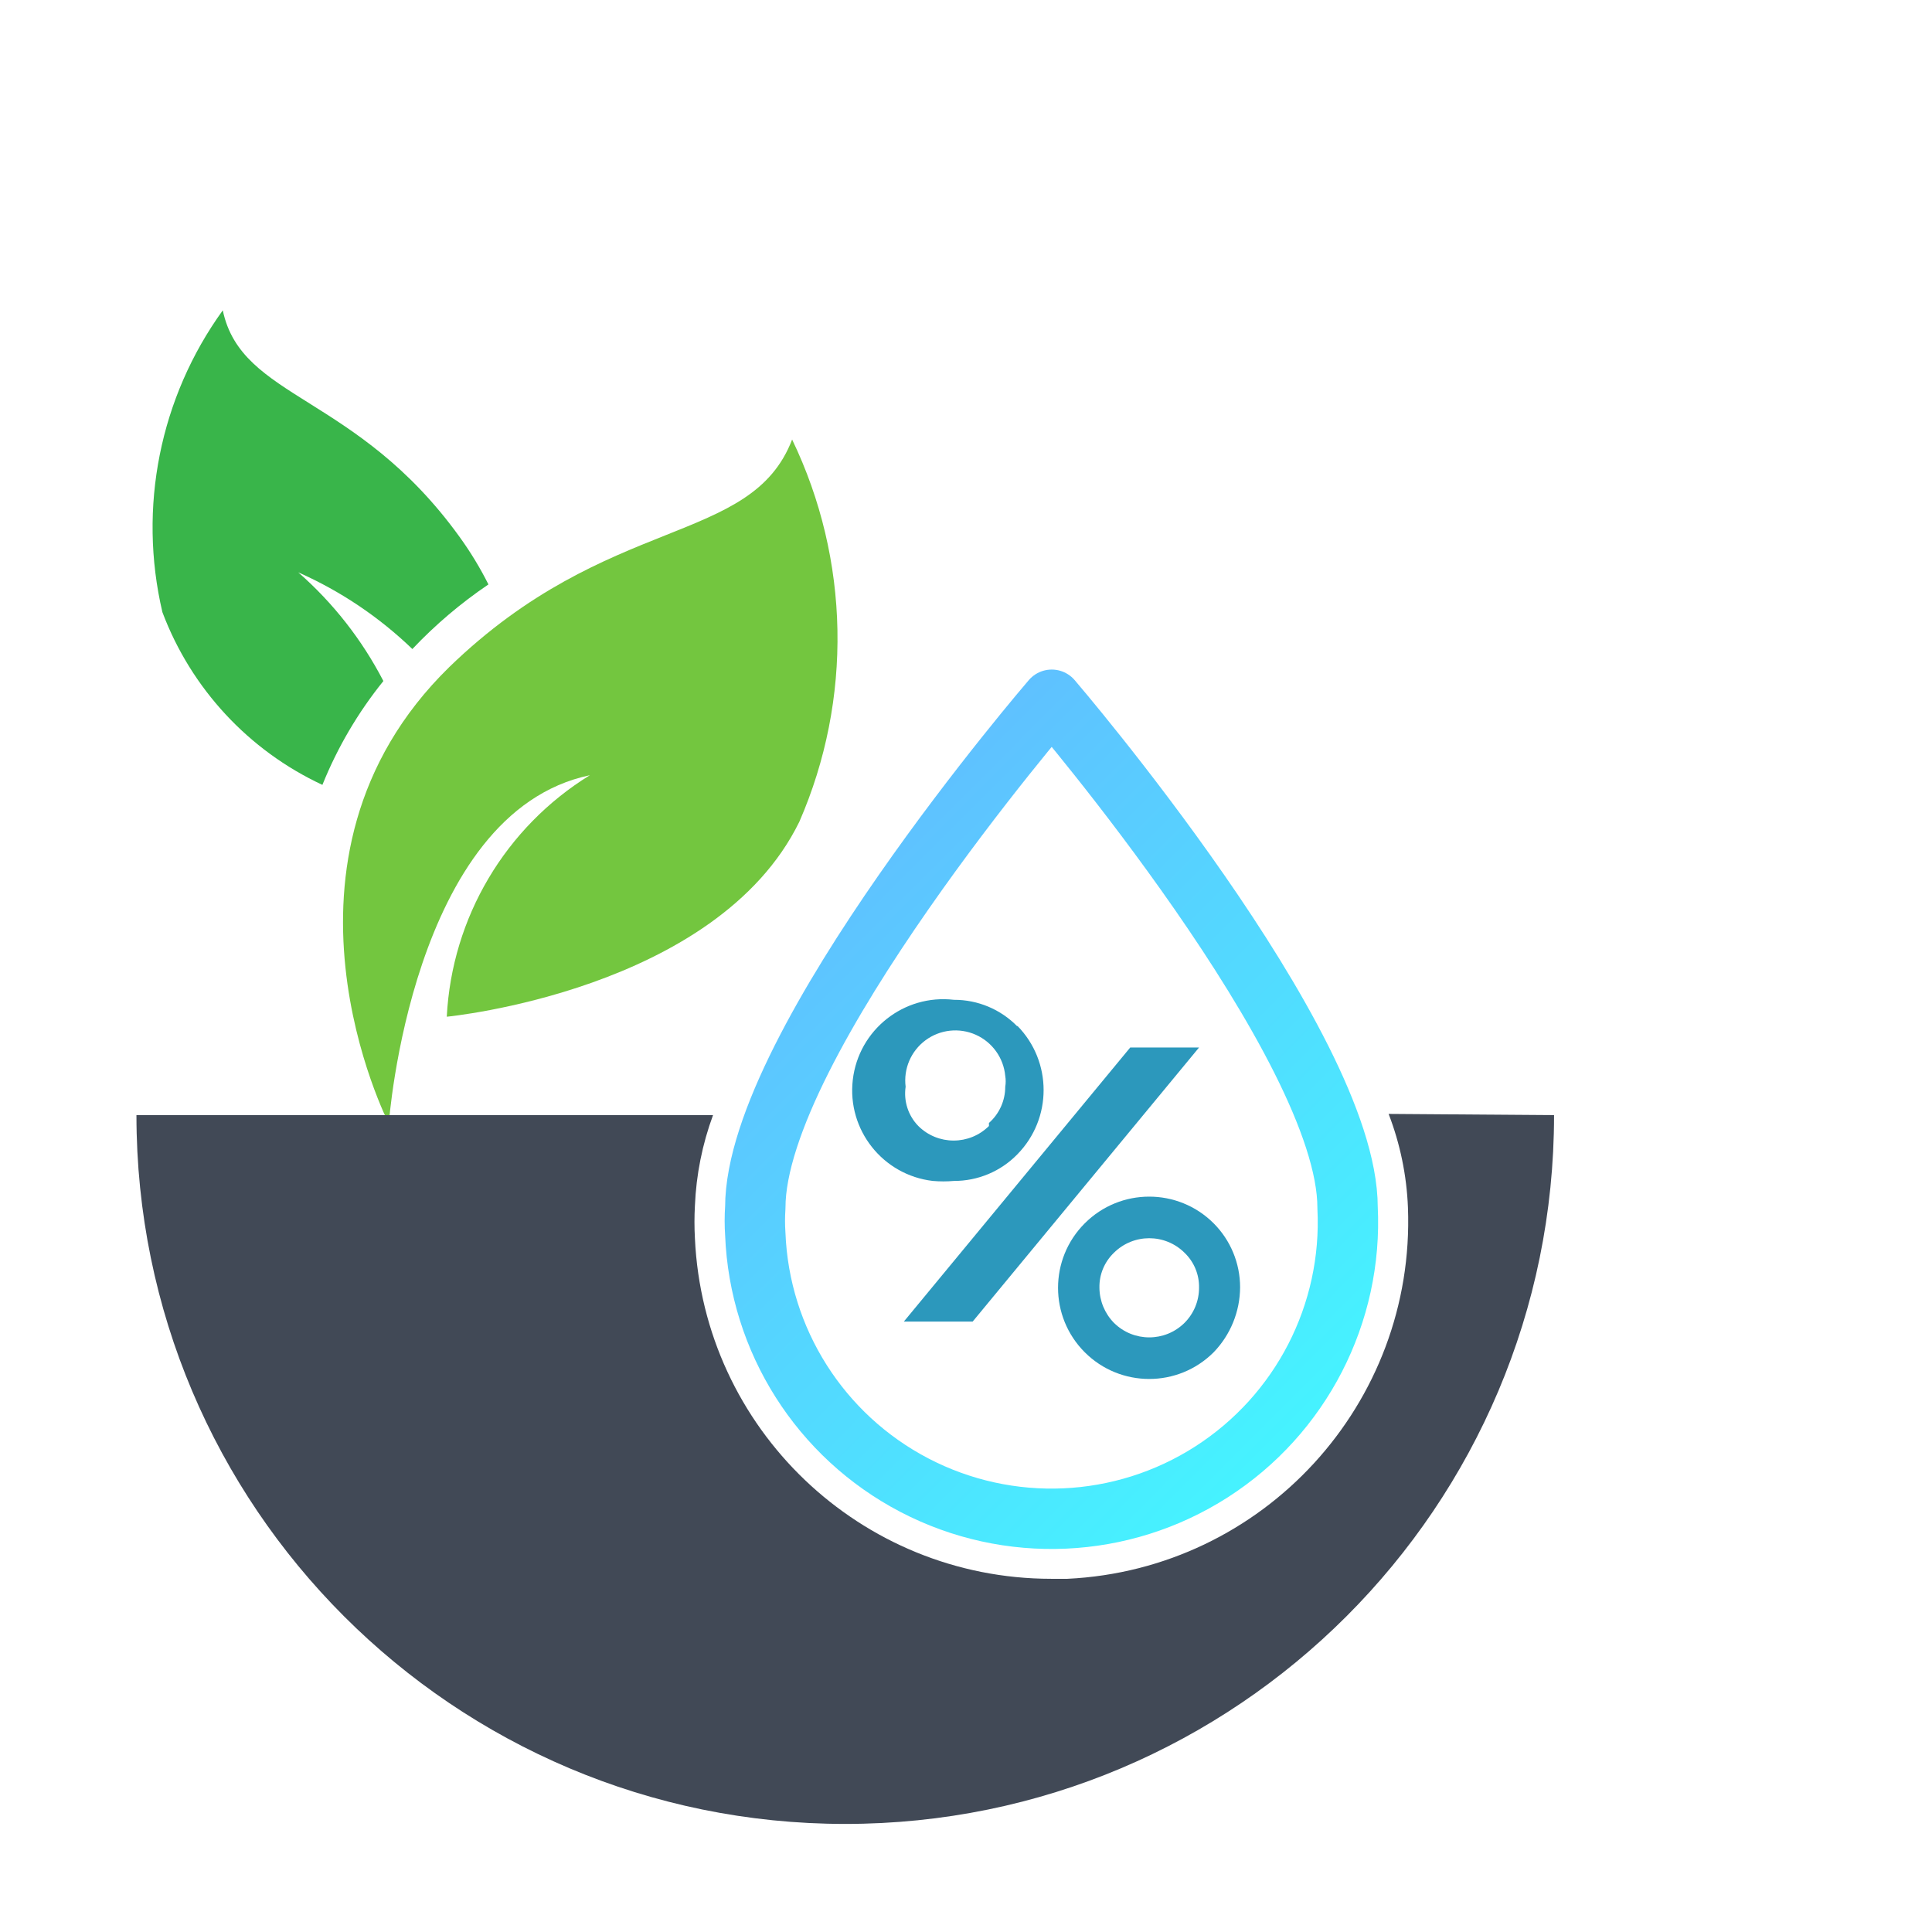
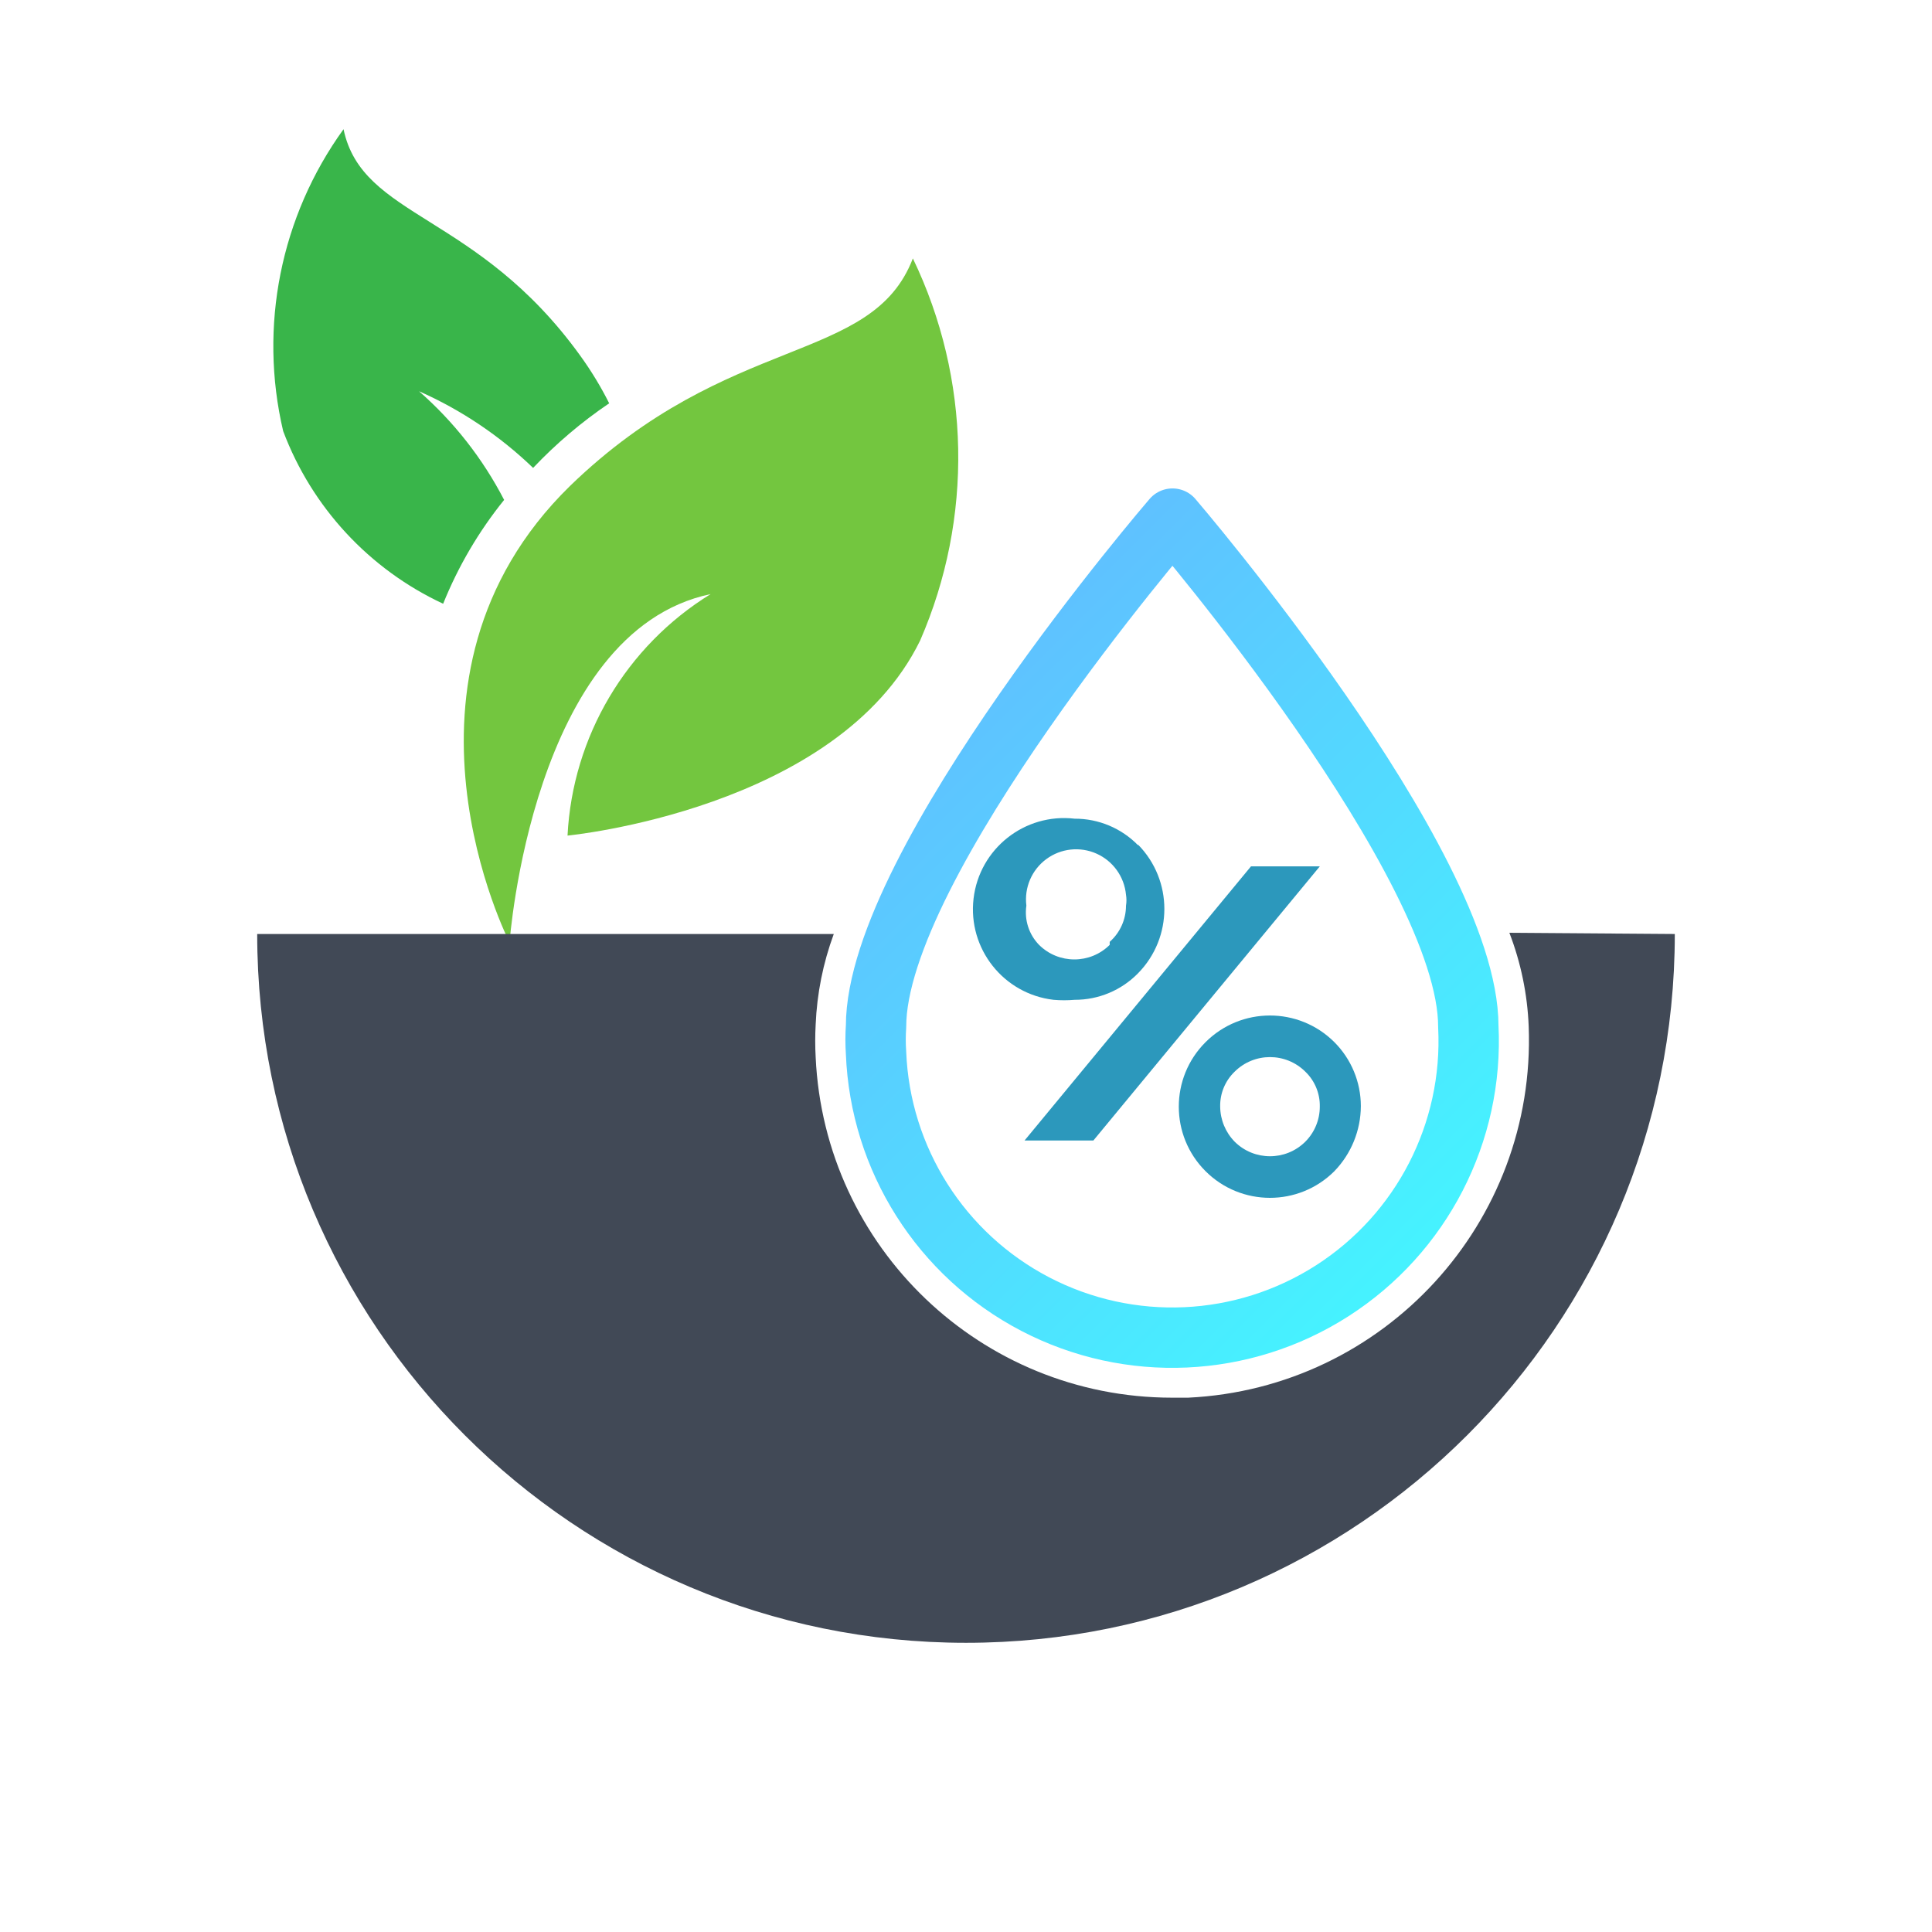
<svg xmlns="http://www.w3.org/2000/svg" viewBox="0 0 32 32">
  <defs>
    <style>.cls-1,.cls-5{fill:none;}.cls-2{fill:#73c63f;}.cls-3{fill:#39b54a;}.cls-4{fill:#414956;}.cls-5{stroke-linecap:round;stroke-linejoin:round;stroke:url(#linear-gradient);}.cls-6{fill:#2c98bc;}</style>
-     <linearGradient id="linear-gradient" x1="21.56" y1="-3413.4" x2="13.17" y2="-3405.02" gradientTransform="matrix(1, 0, 0, -1, 0, -3389.89)" gradientUnits="userSpaceOnUse">
+     <linearGradient id="linear-gradient" x1="23.56" y1="-4658.96" x2="15.17" y2="-4650.58" gradientTransform="matrix(1, 0, 0, -1, 0, -4638.45)" gradientUnits="userSpaceOnUse">
      <stop offset="0" stop-color="#46f2ff" />
      <stop offset="1" stop-color="#5fc1ff" />
    </linearGradient>
  </defs>
  <g id="Layer_2" data-name="Layer 2">
    <g id="Layer_2-2" data-name="Layer 2">
      <g id="Layer_2-3" data-name="Layer 2">
        <g id="Layer_2-2-2" data-name="Layer 2-2">
          <rect class="cls-1" width="32" height="32" />
-           <path class="cls-2" d="M6.44,18.61s-2.25-4.38,1-7.56c2.64-2.56,5-2,5.68-3.77a7.6,7.6,0,0,1,.12,6.33c-1.37,2.8-5.84,3.23-5.84,3.23a5,5,0,0,1,2.37-4C6.81,13.46,6.44,18.61,6.44,18.61Z" />
-           <path class="cls-3" d="M6.35,11.28a6.15,6.15,0,0,0-1.41-1.8,6.54,6.54,0,0,1,1.89,1.27A7.59,7.59,0,0,1,8.09,9.68a5.73,5.73,0,0,0-.48-.79C5.9,6.52,4,6.62,3.69,5.14a6.14,6.14,0,0,0-1,5A5.16,5.16,0,0,0,5.34,13,6.76,6.76,0,0,1,6.35,11.28Z" />
-           <path class="cls-4" d="M23,18.45A4.84,4.84,0,0,1,23.32,20a5.93,5.93,0,0,1-5.64,6.15h-.27a5.91,5.91,0,0,1-5.9-5.64,4.86,4.86,0,0,1,0-.54,4.92,4.92,0,0,1,.3-1.5H2.26a11.74,11.74,0,0,0,23.48,0Z" />
-           <path class="cls-5" d="M22.32,20a4.91,4.91,0,1,1-9.81.44,3.23,3.23,0,0,1,0-.44c0-2.71,4.91-8.41,4.91-8.41S22.32,17.3,22.32,20Z" />
-           <polygon class="cls-6" points="19.86 17.35 16.11 21.89 14.97 21.89 18.72 17.35 19.86 17.35" />
-           <path class="cls-6" d="M16.85,17a1.46,1.46,0,0,0-1.05-.44,1.51,1.51,0,0,0-.35,3,2,2,0,0,0,.35,0,1.46,1.46,0,0,0,1.05-.44,1.52,1.52,0,0,0,0-2.13Zm-.47,1.65a.83.83,0,0,1-1.17,0A.77.77,0,0,1,15,18a.83.83,0,1,1,1.65-.18.54.54,0,0,1,0,.18.8.8,0,0,1-.27.6Z" />
-           <path class="cls-6" d="M20.1,20.26a1.51,1.51,0,1,0,0,2.14,1.56,1.56,0,0,0,.44-1.08A1.5,1.5,0,0,0,20.1,20.26Zm-.48,1.65a.83.83,0,0,1-1.17,0,.84.84,0,0,1-.24-.58.78.78,0,0,1,.24-.58.83.83,0,0,1,1.17,0,.78.78,0,0,1,.24.58A.82.82,0,0,1,19.62,21.91Z" />
+           <path class="cls-2" d="M8.44,15.61s-2.25-4.38,1-7.56c2.64-2.56,5-2,5.68-3.77a7.6,7.6,0,0,1,.12,6.33c-1.37,2.8-5.84,3.23-5.84,3.23a5,5,0,0,1,2.37-4C8.81,10.46,8.44,15.61,8.44,15.61Z" />
+           <path class="cls-3" d="M8.35,8.28a6.15,6.15,0,0,0-1.41-1.8A6.54,6.54,0,0,1,8.83,7.75a7.59,7.59,0,0,1,1.26-1.07,5.73,5.73,0,0,0-.48-.79C7.9,3.52,6,3.62,5.69,2.14a6.14,6.14,0,0,0-1,5A5.16,5.16,0,0,0,7.34,10,6.76,6.76,0,0,1,8.35,8.28Z" />
+           <path class="cls-4" d="M25,15.45A4.84,4.84,0,0,1,25.32,17a5.93,5.93,0,0,1-5.64,6.15h-.27a5.91,5.91,0,0,1-5.9-5.64,4.86,4.86,0,0,1,0-.54,4.92,4.92,0,0,1,.3-1.5H4.26a11.74,11.74,0,0,0,23.48,0Z" />
+           <path class="cls-5" d="M24.32,17a4.91,4.91,0,1,1-9.81.44,3.23,3.23,0,0,1,0-.44c0-2.71,4.91-8.41,4.91-8.41S24.32,14.3,24.32,17Z" />
+           <polygon class="cls-6" points="21.86 14.35 18.11 18.89 16.97 18.89 20.72 14.35 21.86 14.35" />
+           <path class="cls-6" d="M18.85,14a1.46,1.46,0,0,0-1.05-.44,1.51,1.51,0,0,0-.35,3,2,2,0,0,0,.35,0,1.46,1.46,0,0,0,1.05-.44,1.52,1.52,0,0,0,0-2.13Zm-.47,1.65a.83.83,0,0,1-1.17,0A.77.77,0,0,1,17,15a.83.83,0,1,1,1.65-.18.54.54,0,0,1,0,.18.8.8,0,0,1-.27.6Z" />
+           <path class="cls-6" d="M22.1,17.26a1.51,1.51,0,1,0,0,2.14,1.56,1.56,0,0,0,.44-1.08A1.5,1.5,0,0,0,22.1,17.26Zm-.48,1.65a.83.83,0,0,1-1.17,0,.84.84,0,0,1-.24-.58.78.78,0,0,1,.24-.58.83.83,0,0,1,1.17,0,.78.78,0,0,1,.24.58A.82.82,0,0,1,21.62,18.91Z" />
        </g>
      </g>
    </g>
  </g>
</svg>
